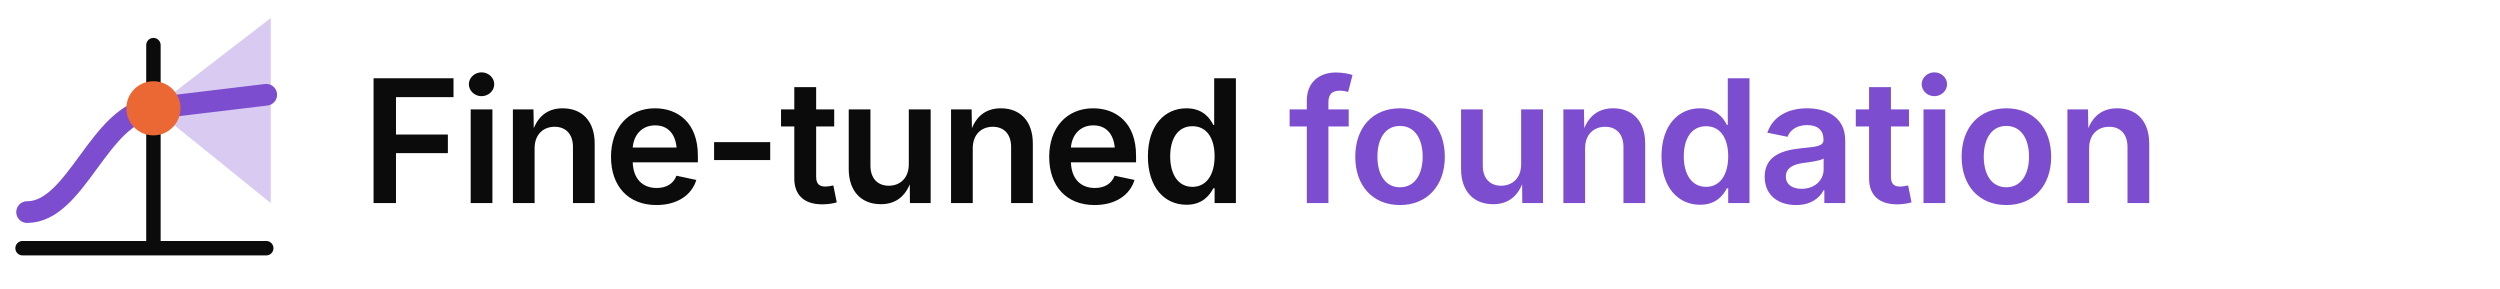
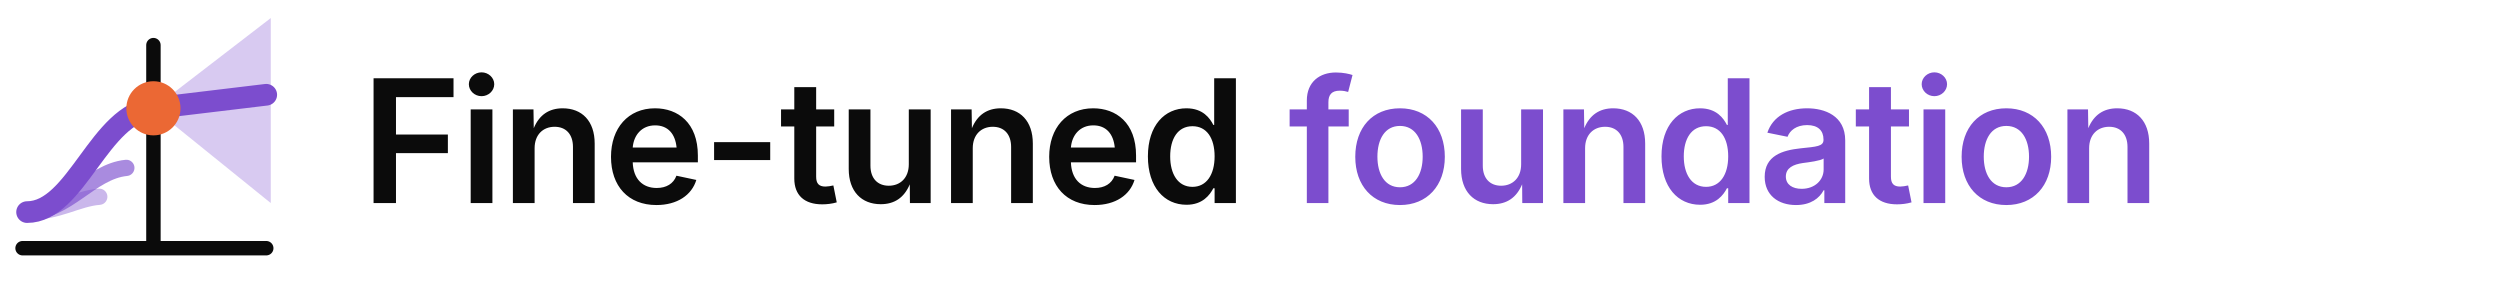
<svg xmlns="http://www.w3.org/2000/svg" viewBox="0 0 277 32" role="img">
  <path d="M17 12L30 2V22.5Z" fill="#7c4dce" fill-opacity="0.3" />
  <path d="M17 12L29.5 10.5" fill="none" stroke="#7c4dce" stroke-width="2.4" stroke-linecap="round" />
  <path stroke="#0b0b0b" d="M2.5 27.5H29.5M17 5V27.5" fill="none" stroke-width="1.6" stroke-linecap="round" />
+   <path d="M3 23.5C6.5 23.5 8.5 22 11 21.8" fill="none" stroke="#7c4dce" stroke-opacity="0.4" stroke-width="1.8" stroke-linecap="round" />
+   <path d="M3 23.5C7.5 23.5 10 19 14 18.6" fill="none" stroke="#7c4dce" stroke-opacity="0.65" stroke-width="1.8" stroke-linecap="round" />
  <path d="M3 23.5C8.5 23.5 11 12.5 17 12" fill="none" stroke="#7c4dce" stroke-width="2.4" stroke-linecap="round" />
  <circle cx="17" cy="12" r="3" fill="#eb6834" />
  <text x="40" y="22.5" fill="#0b0b0b" font-family="Inter, 'Helvetica Neue', Helvetica, Arial, sans-serif" font-size="19" font-weight="600" letter-spacing="-0.3" textLength="233" lengthAdjust="spacingAndGlyphs">Fine-tuned <tspan fill="#7c4dce">foundation</tspan>
  </text>
</svg>
